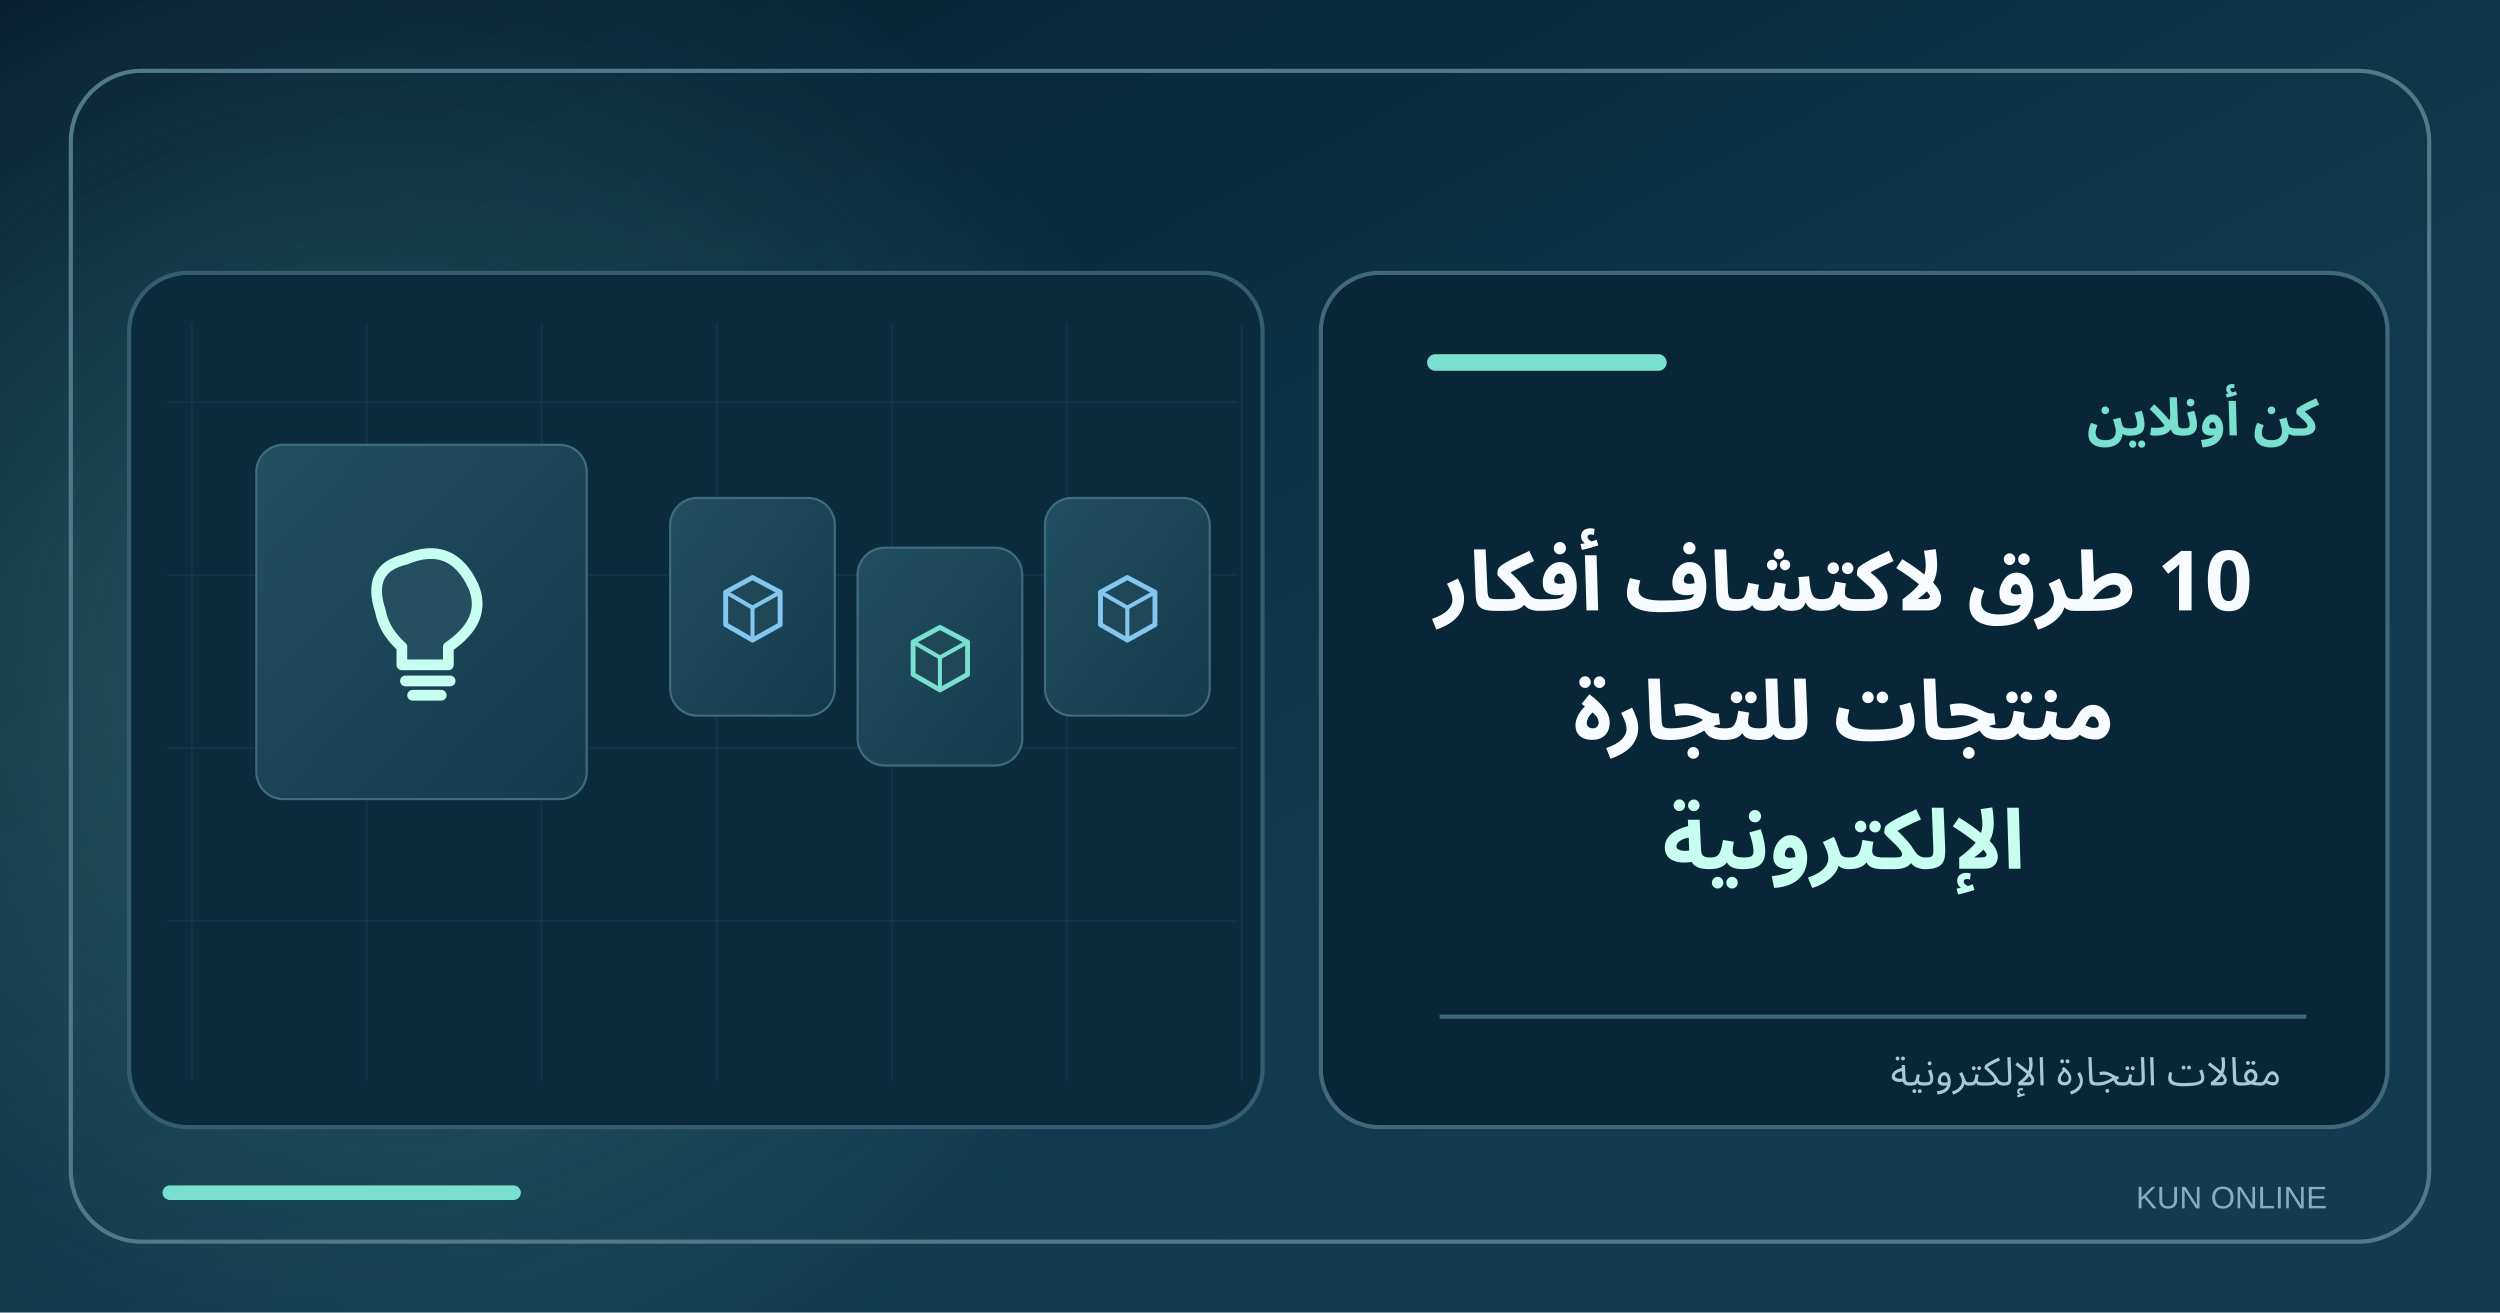
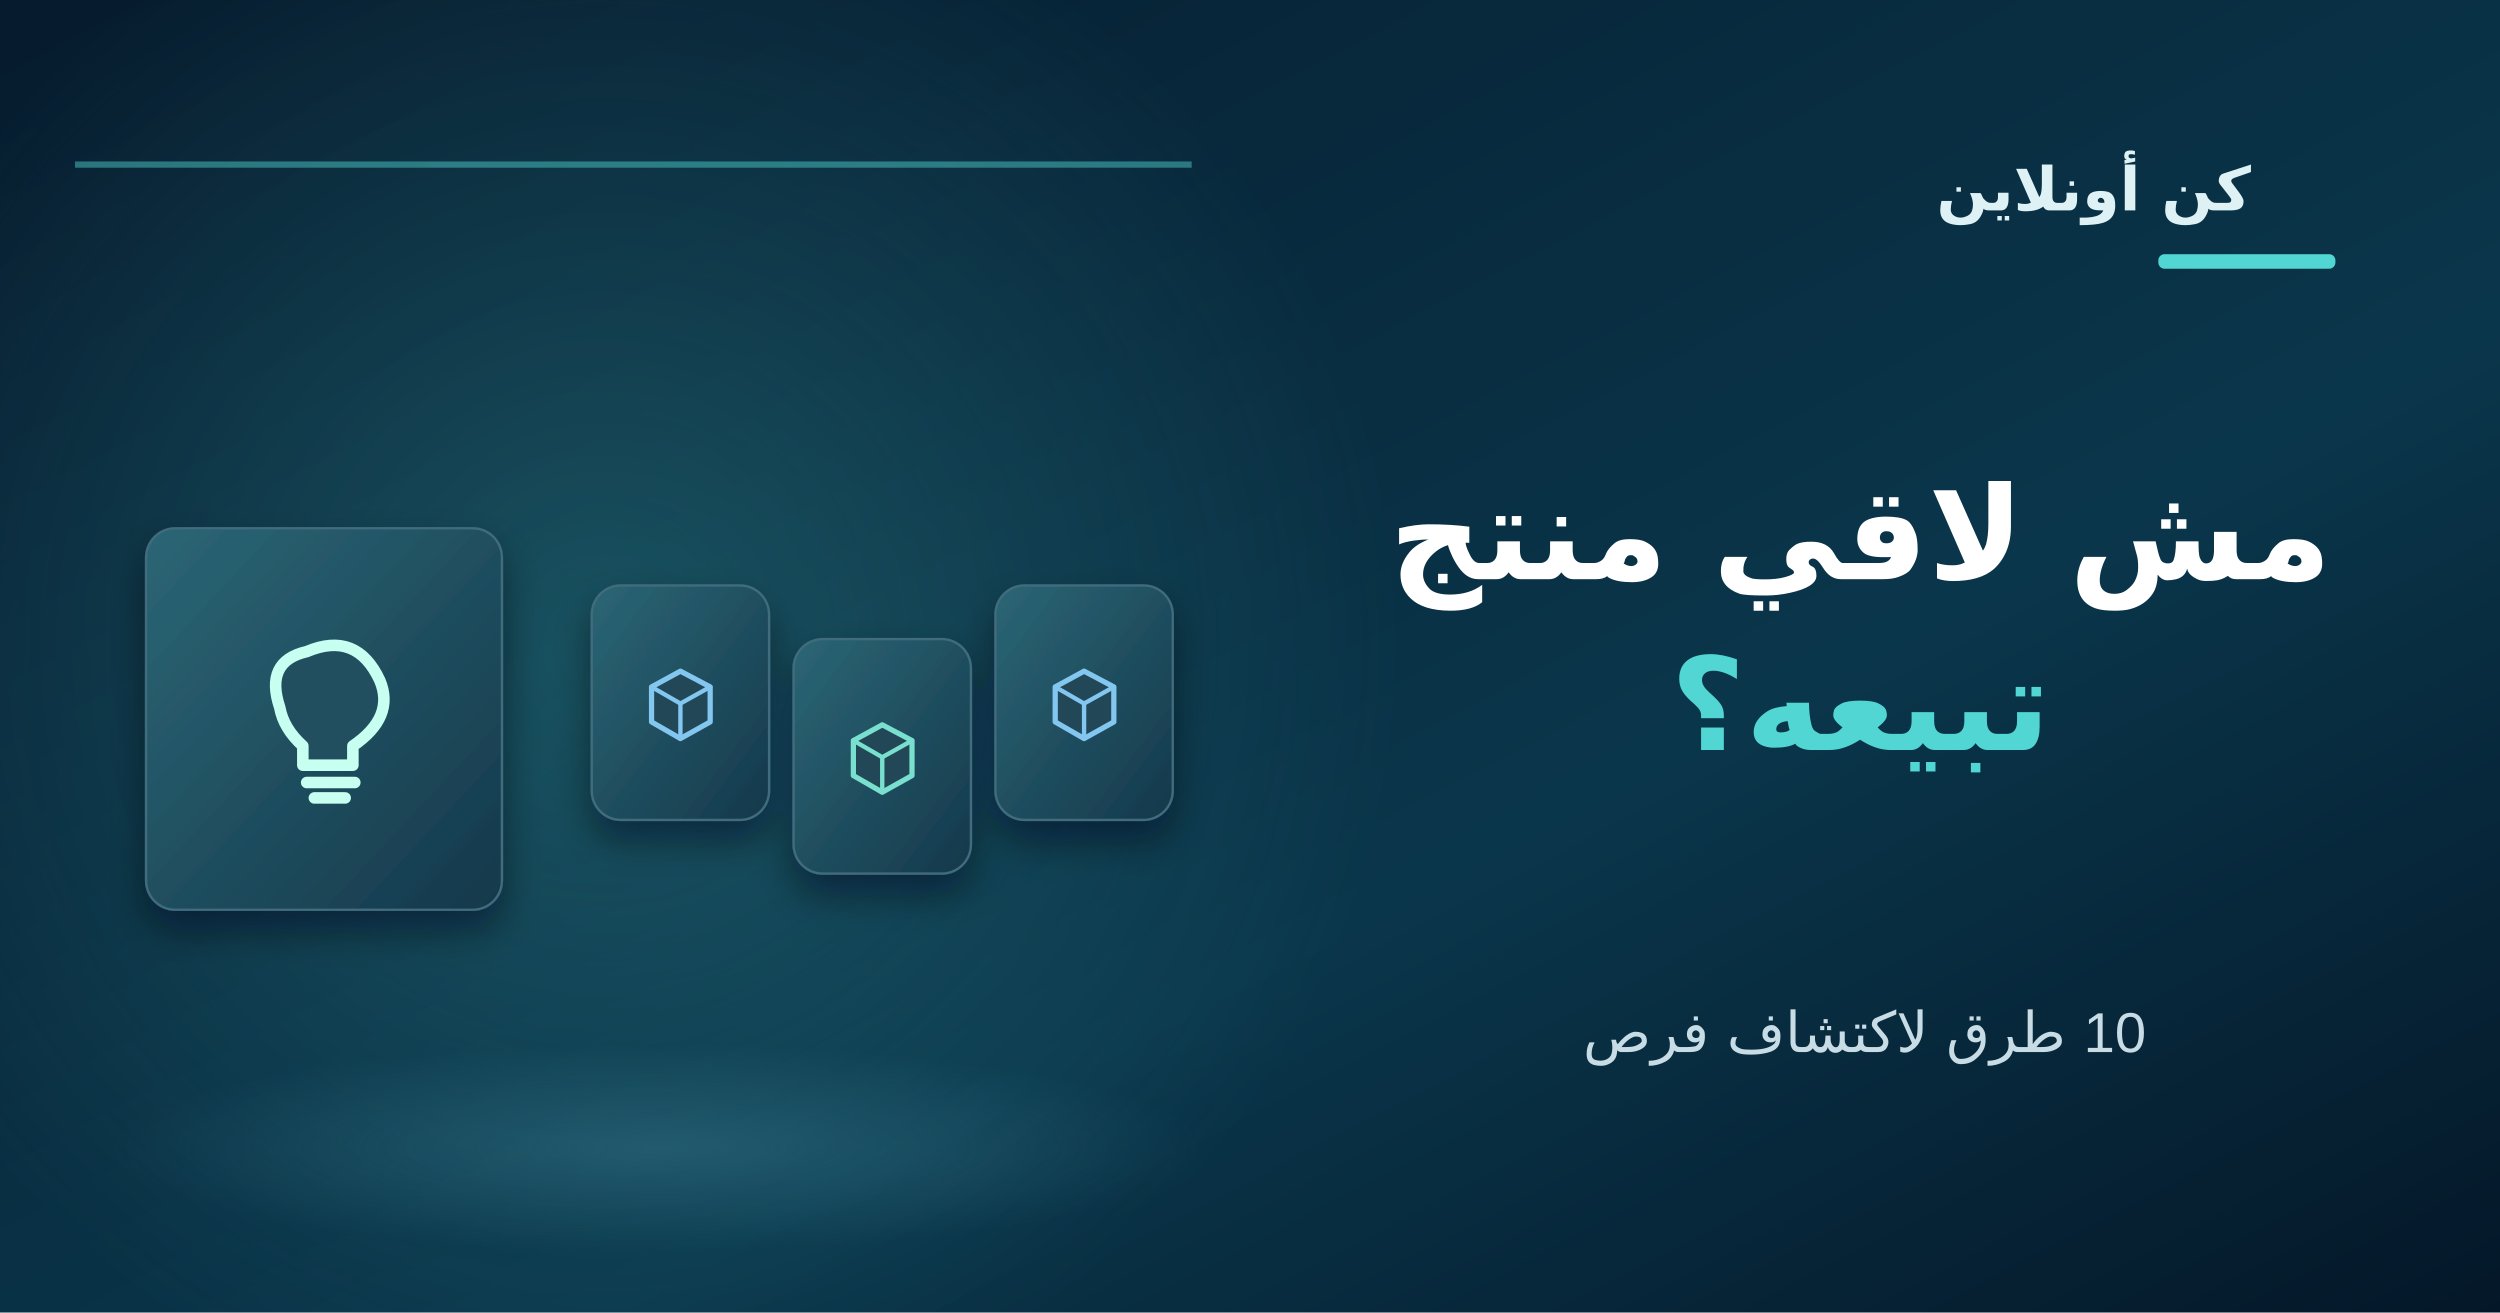
<svg xmlns="http://www.w3.org/2000/svg" width="1200" height="630" viewBox="0 0 1200 630" role="img" aria-labelledby="title desc">
  <defs>
-     <linearGradient id="back" x1="0" y1="0" x2="1" y2="1">
-       <stop stop-color="#061d30" />
-       <stop offset=".62" stop-color="#103b4e" />
-       <stop offset="1" stop-color="#123b50" />
+     <linearGradient id="bg" x1="0" y1="0" x2="1" y2="1">
+       <stop stop-color="#061b2d" />
+       <stop offset=".62" stop-color="#0a364b" />
+       <stop offset="1" stop-color="#041728" />
    </linearGradient>
+     <radialGradient id="glow">
+       <stop stop-color="#51d6d3" stop-opacity=".23" />
+       <stop offset="1" stop-color="#51d6d3" stop-opacity="0" />
+     </radialGradient>
    <linearGradient id="glass" x1="0" y1="0" x2="1" y2="1">
-       <stop stop-color="#214f61" />
-       <stop offset="1" stop-color="#143a4d" />
+       <stop stop-color="#2b6675" />
+       <stop offset="1" stop-color="#15384b" />
    </linearGradient>
-     <radialGradient id="bloom">
-       <stop stop-color="#79dfcf" stop-opacity=".24" />
-       <stop offset="1" stop-color="#79dfcf" stop-opacity="0" />
+     <filter id="drop" x="-30%" y="-30%" width="170%" height="170%">
+       <feDropShadow dx="0" dy="17" stdDeviation="16" flood-color="#010e19" flood-opacity=".45" />
+     </filter>
+     <clipPath id="artStage">
+       <rect x="15" y="105" width="614" height="440" rx="12" />
+     </clipPath>
+     <radialGradient id="floor">
+       <stop stop-color="#3a798d" stop-opacity=".45" />
+       <stop offset="1" stop-color="#3a798d" stop-opacity="0" />
    </radialGradient>
  </defs>
-   <rect width="1200" height="630" fill="url(#back)" />
-   <circle cx="180" cy="320" r="390" fill="url(#bloom)" />
-   <rect x="34" y="34" width="1132" height="562" rx="34" fill="none" stroke="#51798a" stroke-width="2" />
-   <rect x="62" y="131" width="544" height="410" rx="28" fill="#0c2b3d" stroke="#365c71" stroke-width="2" />
-   <g stroke="#508396" stroke-opacity=".10" stroke-width="1">
-     <path d="M92 155V519" />
-     <path d="M176 155V519" />
-     <path d="M260 155V519" />
-     <path d="M344 155V519" />
-     <path d="M428 155V519" />
-     <path d="M512 155V519" />
-     <path d="M596 155V519" />
-     <path d="M80 193H594" />
-     <path d="M80 276H594" />
-     <path d="M80 359H594" />
-     <path d="M80 442H594" />
-   </g>
-   <g id="topic-illustration" transform="translate(44 122) scale(.52)">
-     <rect x="152" y="176" width="305" height="327" rx="25" fill="url(#glass)" stroke="#416c7d" stroke-width="2" />
-     <g transform="translate(222 257) scale(1.65)">
-       <path d="M27 44Q19 20 41 15Q67 4 79 30Q87 49 65 64V74H39V64Q29 55 27 44ZM41 83H66" fill="#244f60" stroke="#c7fff0" stroke-width="6" stroke-linecap="round" stroke-linejoin="round" />
-       <path d="M45 91H61" fill="none" stroke="#c7fff0" stroke-width="6" stroke-linecap="round" stroke-linejoin="round" />
-     </g>
-     <rect x="534" y="225" width="152" height="201" rx="25" fill="url(#glass)" stroke="#416c7d" stroke-width="2" />
-     <g transform="translate(572.5 288) scale(0.75)">
-       <path d="M17 32L50 14L84 32V72L50 91L17 72Z" fill="#204757" stroke="#83c6f0" stroke-width="6" stroke-linecap="round" stroke-linejoin="round" />
-       <path d="M17 32L50 51L84 32M50 51V91" fill="none" stroke="#83c6f0" stroke-width="5" stroke-linecap="round" stroke-linejoin="round" />
-     </g>
-     <rect x="707" y="271" width="152" height="201" rx="25" fill="url(#glass)" stroke="#416c7d" stroke-width="2" />
-     <g transform="translate(745.5 334) scale(0.75)">
-       <path d="M17 32L50 14L84 32V72L50 91L17 72Z" fill="#204757" stroke="#79dfcf" stroke-width="6" stroke-linecap="round" stroke-linejoin="round" />
-       <path d="M17 32L50 51L84 32M50 51V91" fill="none" stroke="#79dfcf" stroke-width="5" stroke-linecap="round" stroke-linejoin="round" />
-     </g>
-     <rect x="880" y="225" width="152" height="201" rx="25" fill="url(#glass)" stroke="#416c7d" stroke-width="2" />
-     <g transform="translate(918.5 288) scale(0.75)">
-       <path d="M17 32L50 14L84 32V72L50 91L17 72Z" fill="#204757" stroke="#83c6f0" stroke-width="6" stroke-linecap="round" stroke-linejoin="round" />
-       <path d="M17 32L50 51L84 32M50 51V91" fill="none" stroke="#83c6f0" stroke-width="5" stroke-linecap="round" stroke-linejoin="round" />
+   <rect width="1200" height="630" fill="url(#bg)" />
+   <circle cx="290" cy="310" r="381" fill="url(#glow)" />
+   <ellipse cx="315" cy="551" rx="260" ry="50" fill="url(#floor)" />
+   <path d="M36 79H572" stroke="#51d6d3" stroke-width="3" opacity=".46" />
+   <g clip-path="url(#artStage)">
+     <g id="topic-art" filter="url(#drop)" transform="translate(-15 155) scale(.56)">
+       <rect x="152" y="176" width="305" height="327" rx="25" fill="url(#glass)" stroke="#416c7d" stroke-width="2" />
+       <g transform="translate(222 257) scale(1.65)">
+         <path d="M27 44Q19 20 41 15Q67 4 79 30Q87 49 65 64V74H39V64Q29 55 27 44ZM41 83H66" fill="#244f60" stroke="#c7fff0" stroke-width="6" stroke-linecap="round" stroke-linejoin="round" />
+         <path d="M45 91H61" fill="none" stroke="#c7fff0" stroke-width="6" stroke-linecap="round" stroke-linejoin="round" />
+       </g>
+       <rect x="534" y="225" width="152" height="201" rx="25" fill="url(#glass)" stroke="#416c7d" stroke-width="2" />
+       <g transform="translate(572.5 288) scale(0.75)">
+         <path d="M17 32L50 14L84 32V72L50 91L17 72Z" fill="#204757" stroke="#83c6f0" stroke-width="6" stroke-linecap="round" stroke-linejoin="round" />
+         <path d="M17 32L50 51L84 32M50 51V91" fill="none" stroke="#83c6f0" stroke-width="5" stroke-linecap="round" stroke-linejoin="round" />
+       </g>
+       <rect x="707" y="271" width="152" height="201" rx="25" fill="url(#glass)" stroke="#416c7d" stroke-width="2" />
+       <g transform="translate(745.5 334) scale(0.75)">
+         <path d="M17 32L50 14L84 32V72L50 91L17 72Z" fill="#204757" stroke="#79dfcf" stroke-width="6" stroke-linecap="round" stroke-linejoin="round" />
+         <path d="M17 32L50 51L84 32M50 51V91" fill="none" stroke="#79dfcf" stroke-width="5" stroke-linecap="round" stroke-linejoin="round" />
+       </g>
+       <rect x="880" y="225" width="152" height="201" rx="25" fill="url(#glass)" stroke="#416c7d" stroke-width="2" />
+       <g transform="translate(918.5 288) scale(0.75)">
+         <path d="M17 32L50 14L84 32V72L50 91L17 72Z" fill="#204757" stroke="#83c6f0" stroke-width="6" stroke-linecap="round" stroke-linejoin="round" />
+         <path d="M17 32L50 51L84 32M50 51V91" fill="none" stroke="#83c6f0" stroke-width="5" stroke-linecap="round" stroke-linejoin="round" />
+       </g>
    </g>
  </g>
-   <rect x="634" y="131" width="512" height="410" rx="28" fill="#092639" stroke="#436879" stroke-width="2" />
-   <rect x="685" y="170" width="115" height="8" rx="4" fill="#79dfcf" />
-   <text x="1113" y="209" direction="rtl" text-anchor="start" font-family="Cairo,Tajawal,Noto Sans Arabic,Segoe UI,Arial,sans-serif" font-size="25" font-weight="700" fill="#79dfcf">كن أونلاين</text>
-   <g id="article-title">
-     <text x="885" y="293" text-anchor="middle" direction="rtl" unicode-bidi="plaintext" font-family="Cairo,Tajawal,Noto Sans Arabic,Segoe UI,Arial,sans-serif" font-size="40" font-weight="700" letter-spacing="0" fill="#f8fbff">10 طرق لاكتشاف أفكار</text>
-     <text x="885" y="355" text-anchor="middle" direction="rtl" unicode-bidi="plaintext" font-family="Cairo,Tajawal,Noto Sans Arabic,Segoe UI,Arial,sans-serif" font-size="40" font-weight="700" letter-spacing="0" fill="#f8fbff">منتجات للتجارة</text>
-     <text x="885" y="417" text-anchor="middle" direction="rtl" unicode-bidi="plaintext" font-family="Cairo,Tajawal,Noto Sans Arabic,Segoe UI,Arial,sans-serif" font-size="40" font-weight="700" letter-spacing="0" fill="#c7fff0">الإلكترونية</text>
+   <text x="1005" y="101" direction="rtl" text-anchor="middle" font-family="Cairo,Tajawal,Segoe UI,Arial,sans-serif" font-size="29" font-weight="700" fill="#def2f5">كن أونلاين</text>
+   <rect x="1036" y="122" width="85" height="7" rx="3" fill="#51d6d3" />
+   <g id="hook">
+     <text x="893" y="278" direction="rtl" unicode-bidi="plaintext" text-anchor="middle" font-family="Cairo,Tajawal,Segoe UI,Arial,sans-serif" font-size="62" font-weight="900" fill="#ffffff">مش لاقي منتج</text>
+     <text x="893" y="360" direction="rtl" unicode-bidi="plaintext" text-anchor="middle" font-family="Cairo,Tajawal,Segoe UI,Arial,sans-serif" font-size="62" font-weight="900" fill="#51d6d3">تبيعه؟</text>
  </g>
-   <path d="M691 488H1107" stroke="#426979" stroke-width="2" />
-   <text x="1095" y="521" direction="rtl" text-anchor="start" font-family="Cairo,Tajawal,Noto Sans Arabic,Segoe UI,Arial,sans-serif" font-size="19" fill="#a9c8d2">مقالات التجارة الإلكترونية</text>
-   <rect x="78" y="569" width="172" height="7" rx="3.5" fill="#79dfcf" />
-   <text x="1117" y="580" direction="rtl" text-anchor="start" font-family="Arial,sans-serif" font-size="15" fill="#87aebc">KUN ONLINE</text>
+   <text x="895" y="505" direction="rtl" text-anchor="middle" font-family="Cairo,Tajawal,Segoe UI,Arial,sans-serif" font-size="27" fill="#c8dce5">10 طرق لاكتشاف فرص</text>
</svg>
